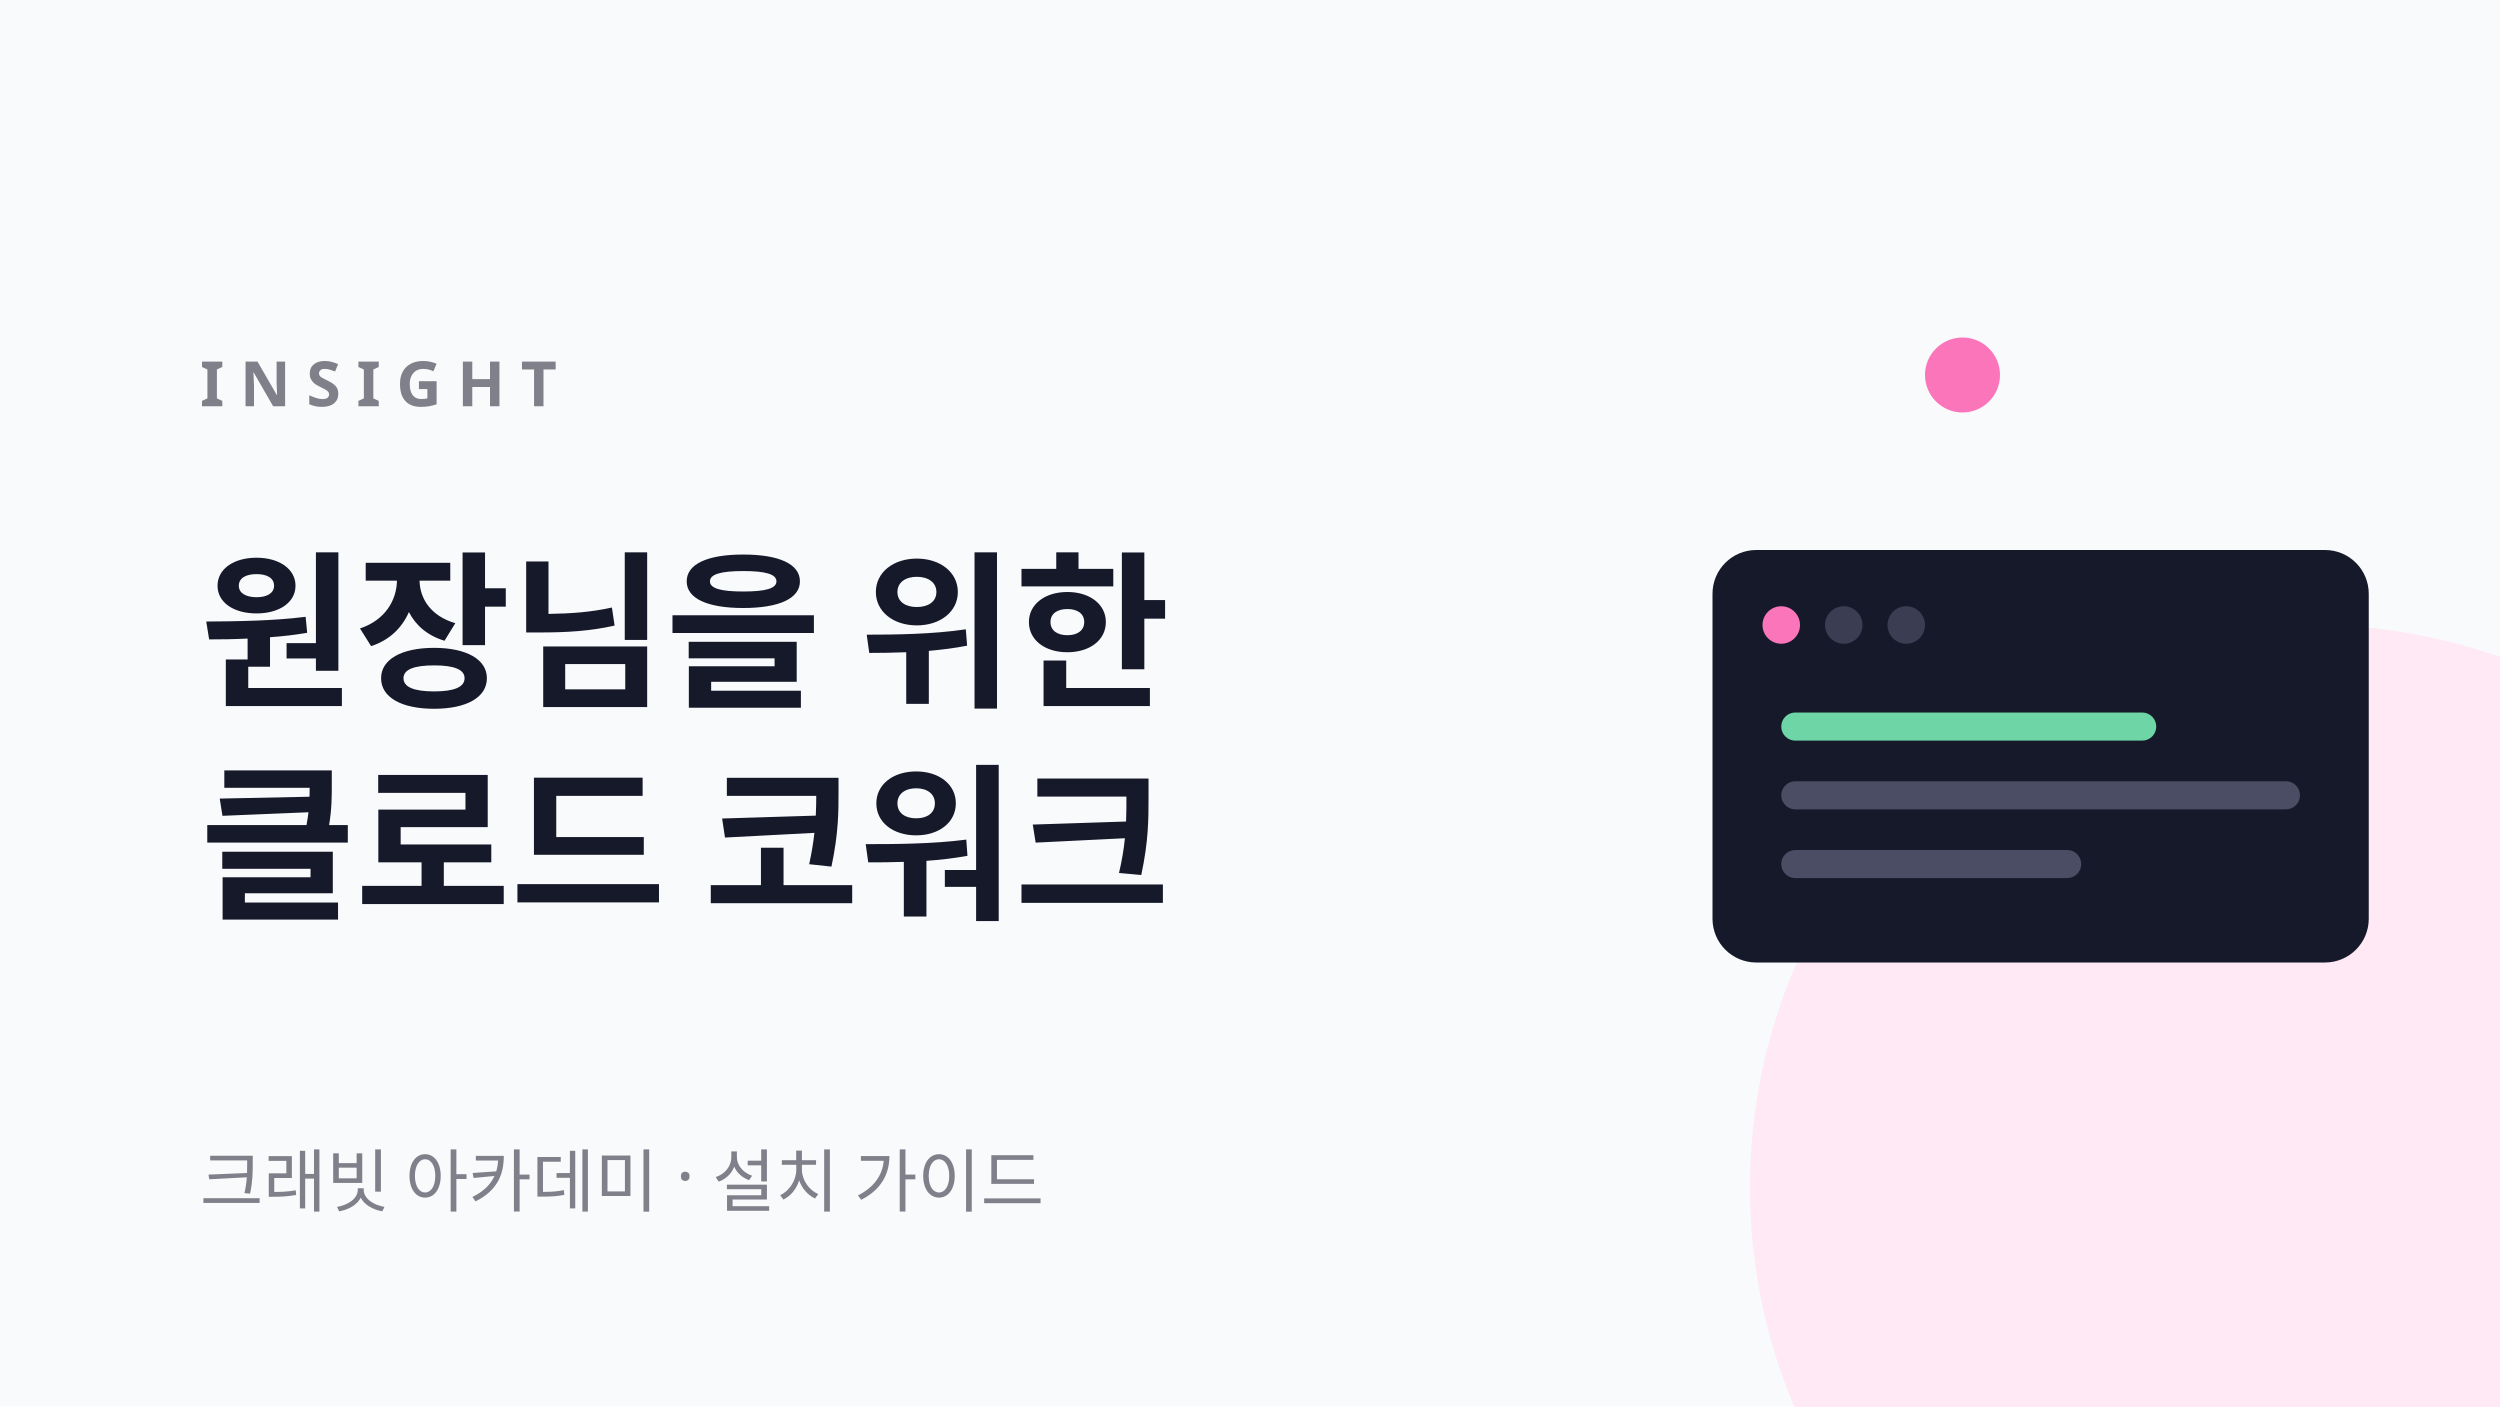
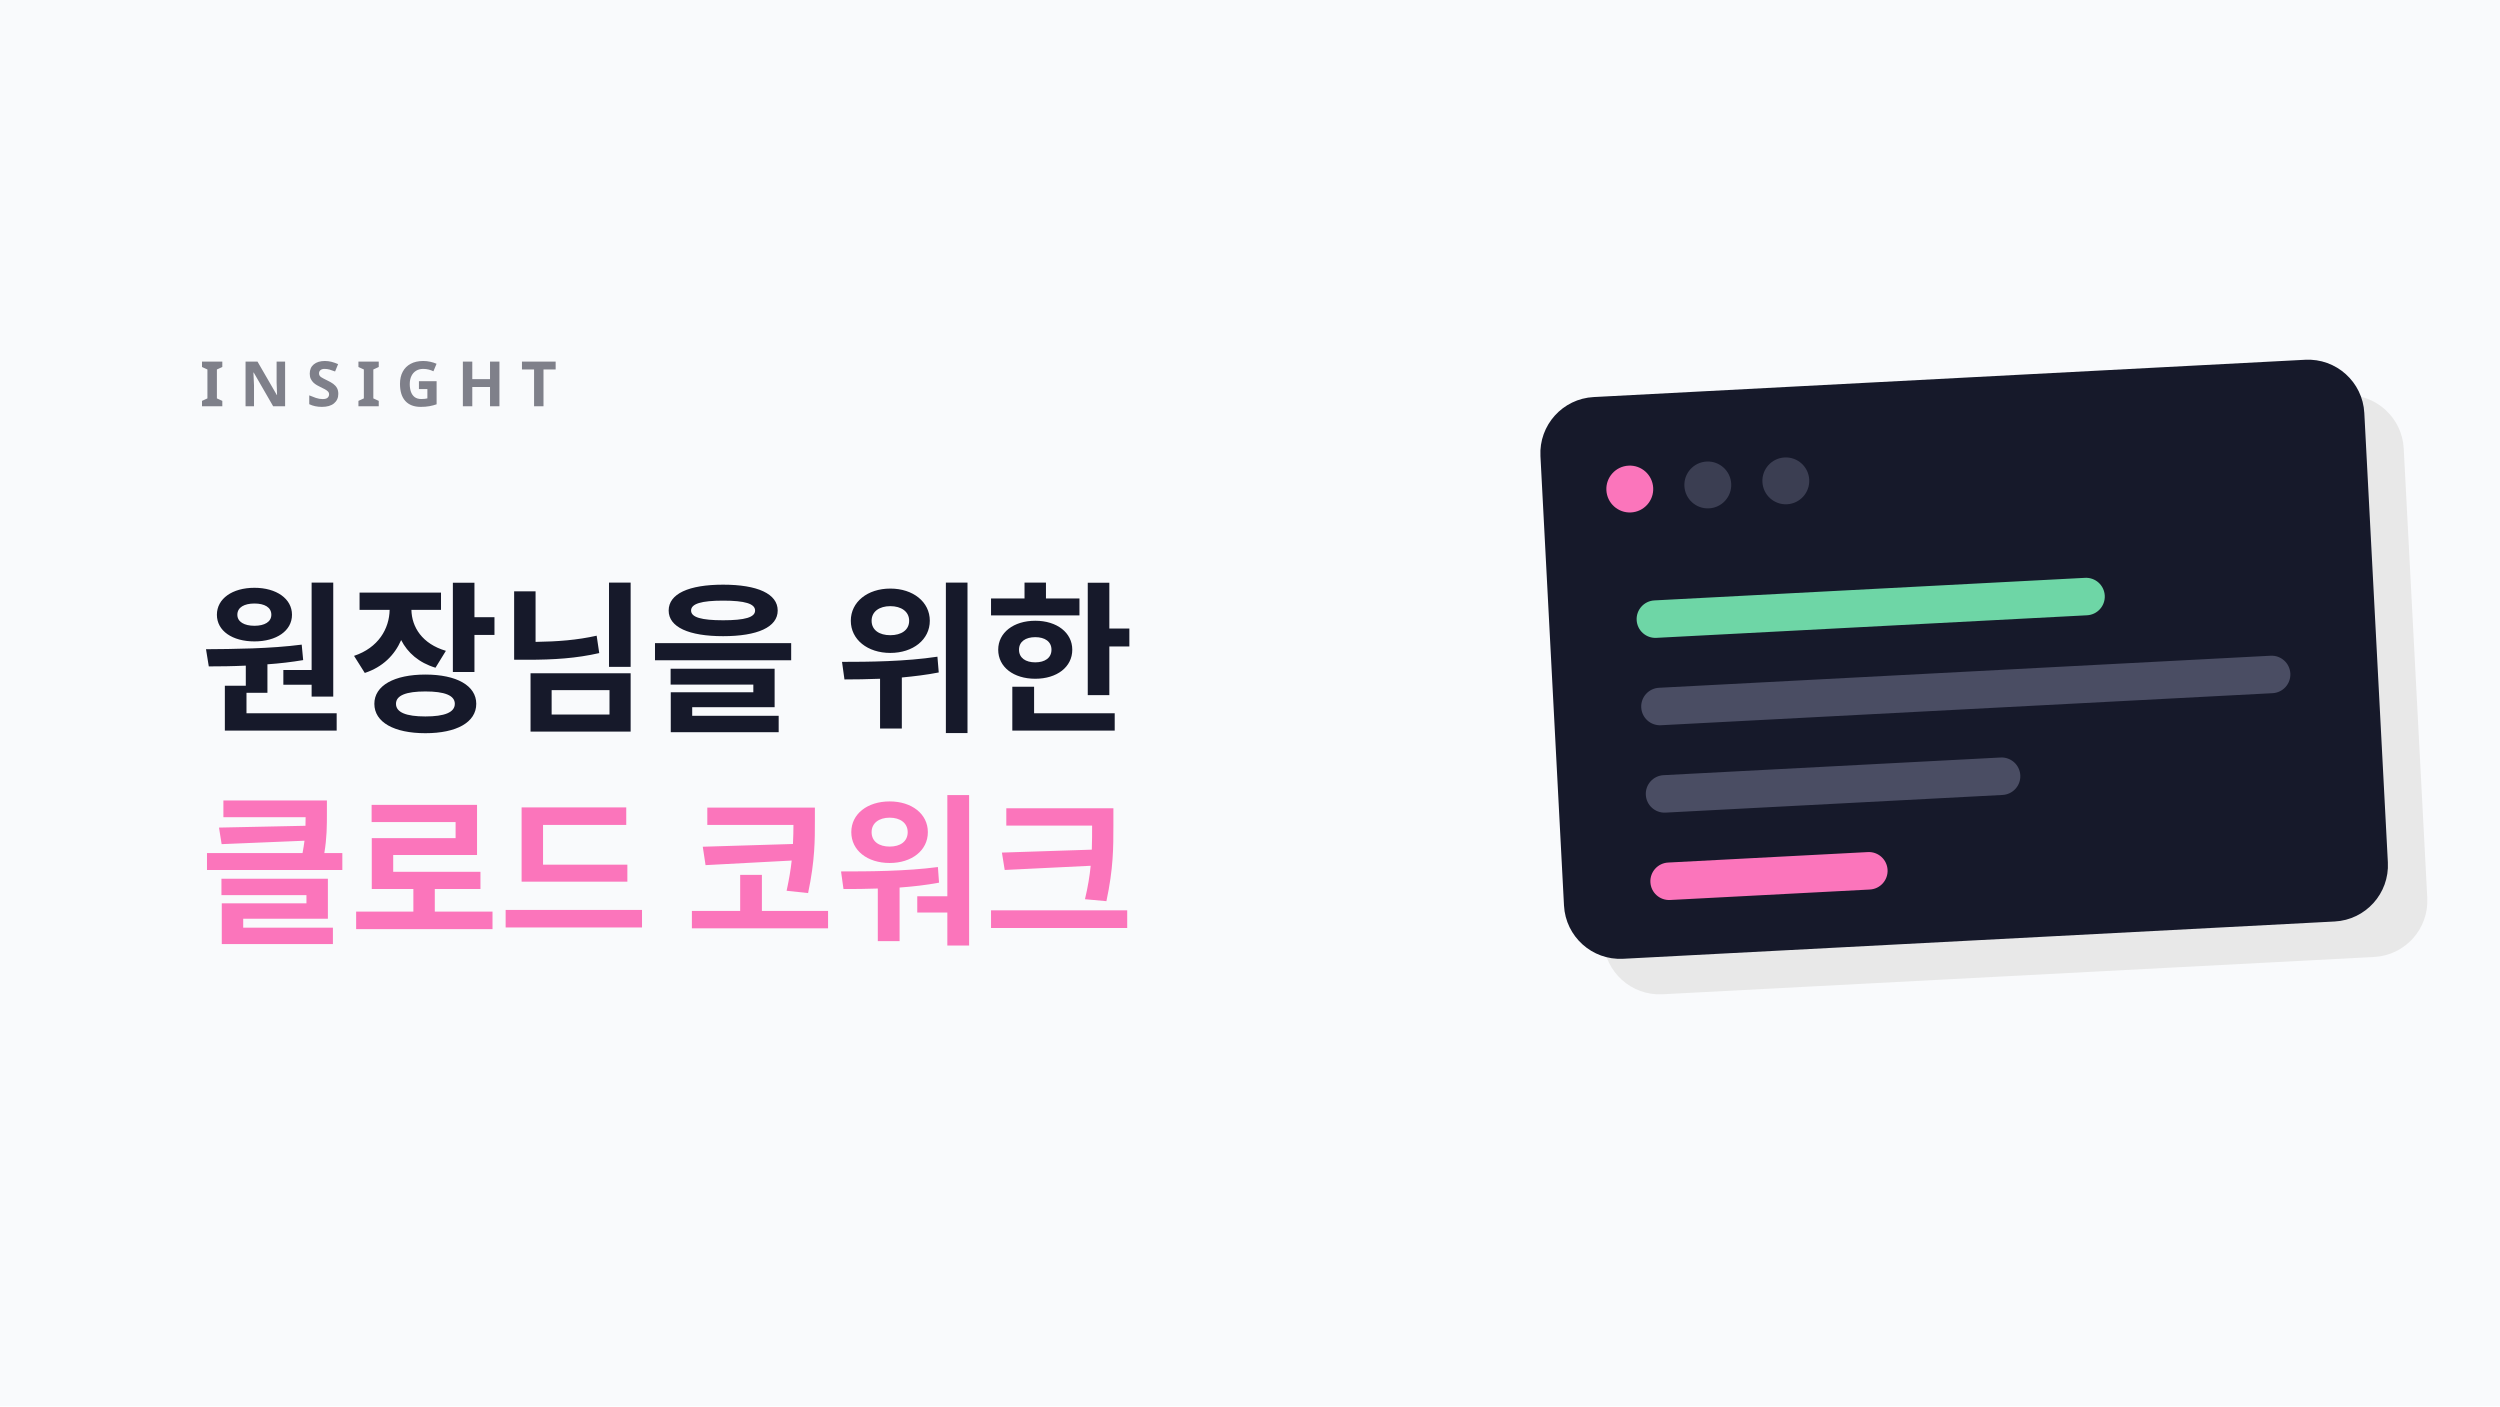
<svg xmlns="http://www.w3.org/2000/svg" viewBox="0 0 800 450" font-family="Pretendard, 'Apple SD Gothic Neo', 'Noto Sans KR', sans-serif">
  <rect width="800" height="450" fill="#F9FAFC" />
-   <circle cx="740" cy="380" r="180" fill="#FEE9F4" />
-   <circle cx="628" cy="120" r="12" fill="#FB75BB" />
-   <g transform="translate(548 176)">
-     <rect x="0" y="0" width="210" height="132" rx="14" fill="#16192A" />
-     <circle cx="22" cy="24" r="6" fill="#FB75BB" />
-     <circle cx="42" cy="24" r="6" fill="#3B3E52" />
-     <circle cx="62" cy="24" r="6" fill="#3B3E52" />
-     <rect x="22" y="52" width="120" height="9" rx="4.5" fill="#6ED6A6" />
-     <rect x="22" y="74" width="166" height="9" rx="4.5" fill="#4A4D63" />
-     <rect x="22" y="96" width="96" height="9" rx="4.5" fill="#4A4D63" />
+   <g transform="translate(492 128) rotate(-3)">
+     <rect x="12" y="12" width="264" height="180" rx="18" fill="#E8E8E8" />
+     <rect x="0" y="0" width="264" height="180" rx="18" fill="#16192A" />
+     <circle cx="28" cy="30" r="7.5" fill="#FB75BB" />
+     <circle cx="53" cy="30" r="7.5" fill="#3B3E52" />
+     <circle cx="78" cy="30" r="7.5" fill="#3B3E52" />
+     <rect x="28" y="66" width="150" height="12" rx="6" fill="#6ED6A6" />
+     <rect x="28" y="94" width="208" height="12" rx="6" fill="#4A4D63" />
+     <rect x="28" y="122" width="120" height="12" rx="6" fill="#4A4D63" />
+     <rect x="28" y="150" width="76" height="12" rx="6" fill="#FB75BB" />
  </g>
  <text x="64" y="130" font-size="20" letter-spacing="5" fill="#7F808A" font-weight="600">INSIGHT</text>
-   <text x="64" y="222" font-size="54" fill="#16192A" font-weight="700">원장님을 위한</text>
-   <text x="64" y="290" font-size="54" fill="#16192A" font-weight="700">클로드 코워크</text>
-   <text x="64" y="386" font-size="22" fill="#7F808A" font-weight="500">크래빗 아카데미 · 설치 가이드</text>
+   <text x="64" y="230" font-size="52" fill="#16192A" font-weight="700">원장님을 위한</text>
+   <text x="64" y="298" font-size="52" fill="#16192A" font-weight="700">
+     <tspan fill="#FB75BB">클로드 코워크</tspan>
+   </text>
</svg>
